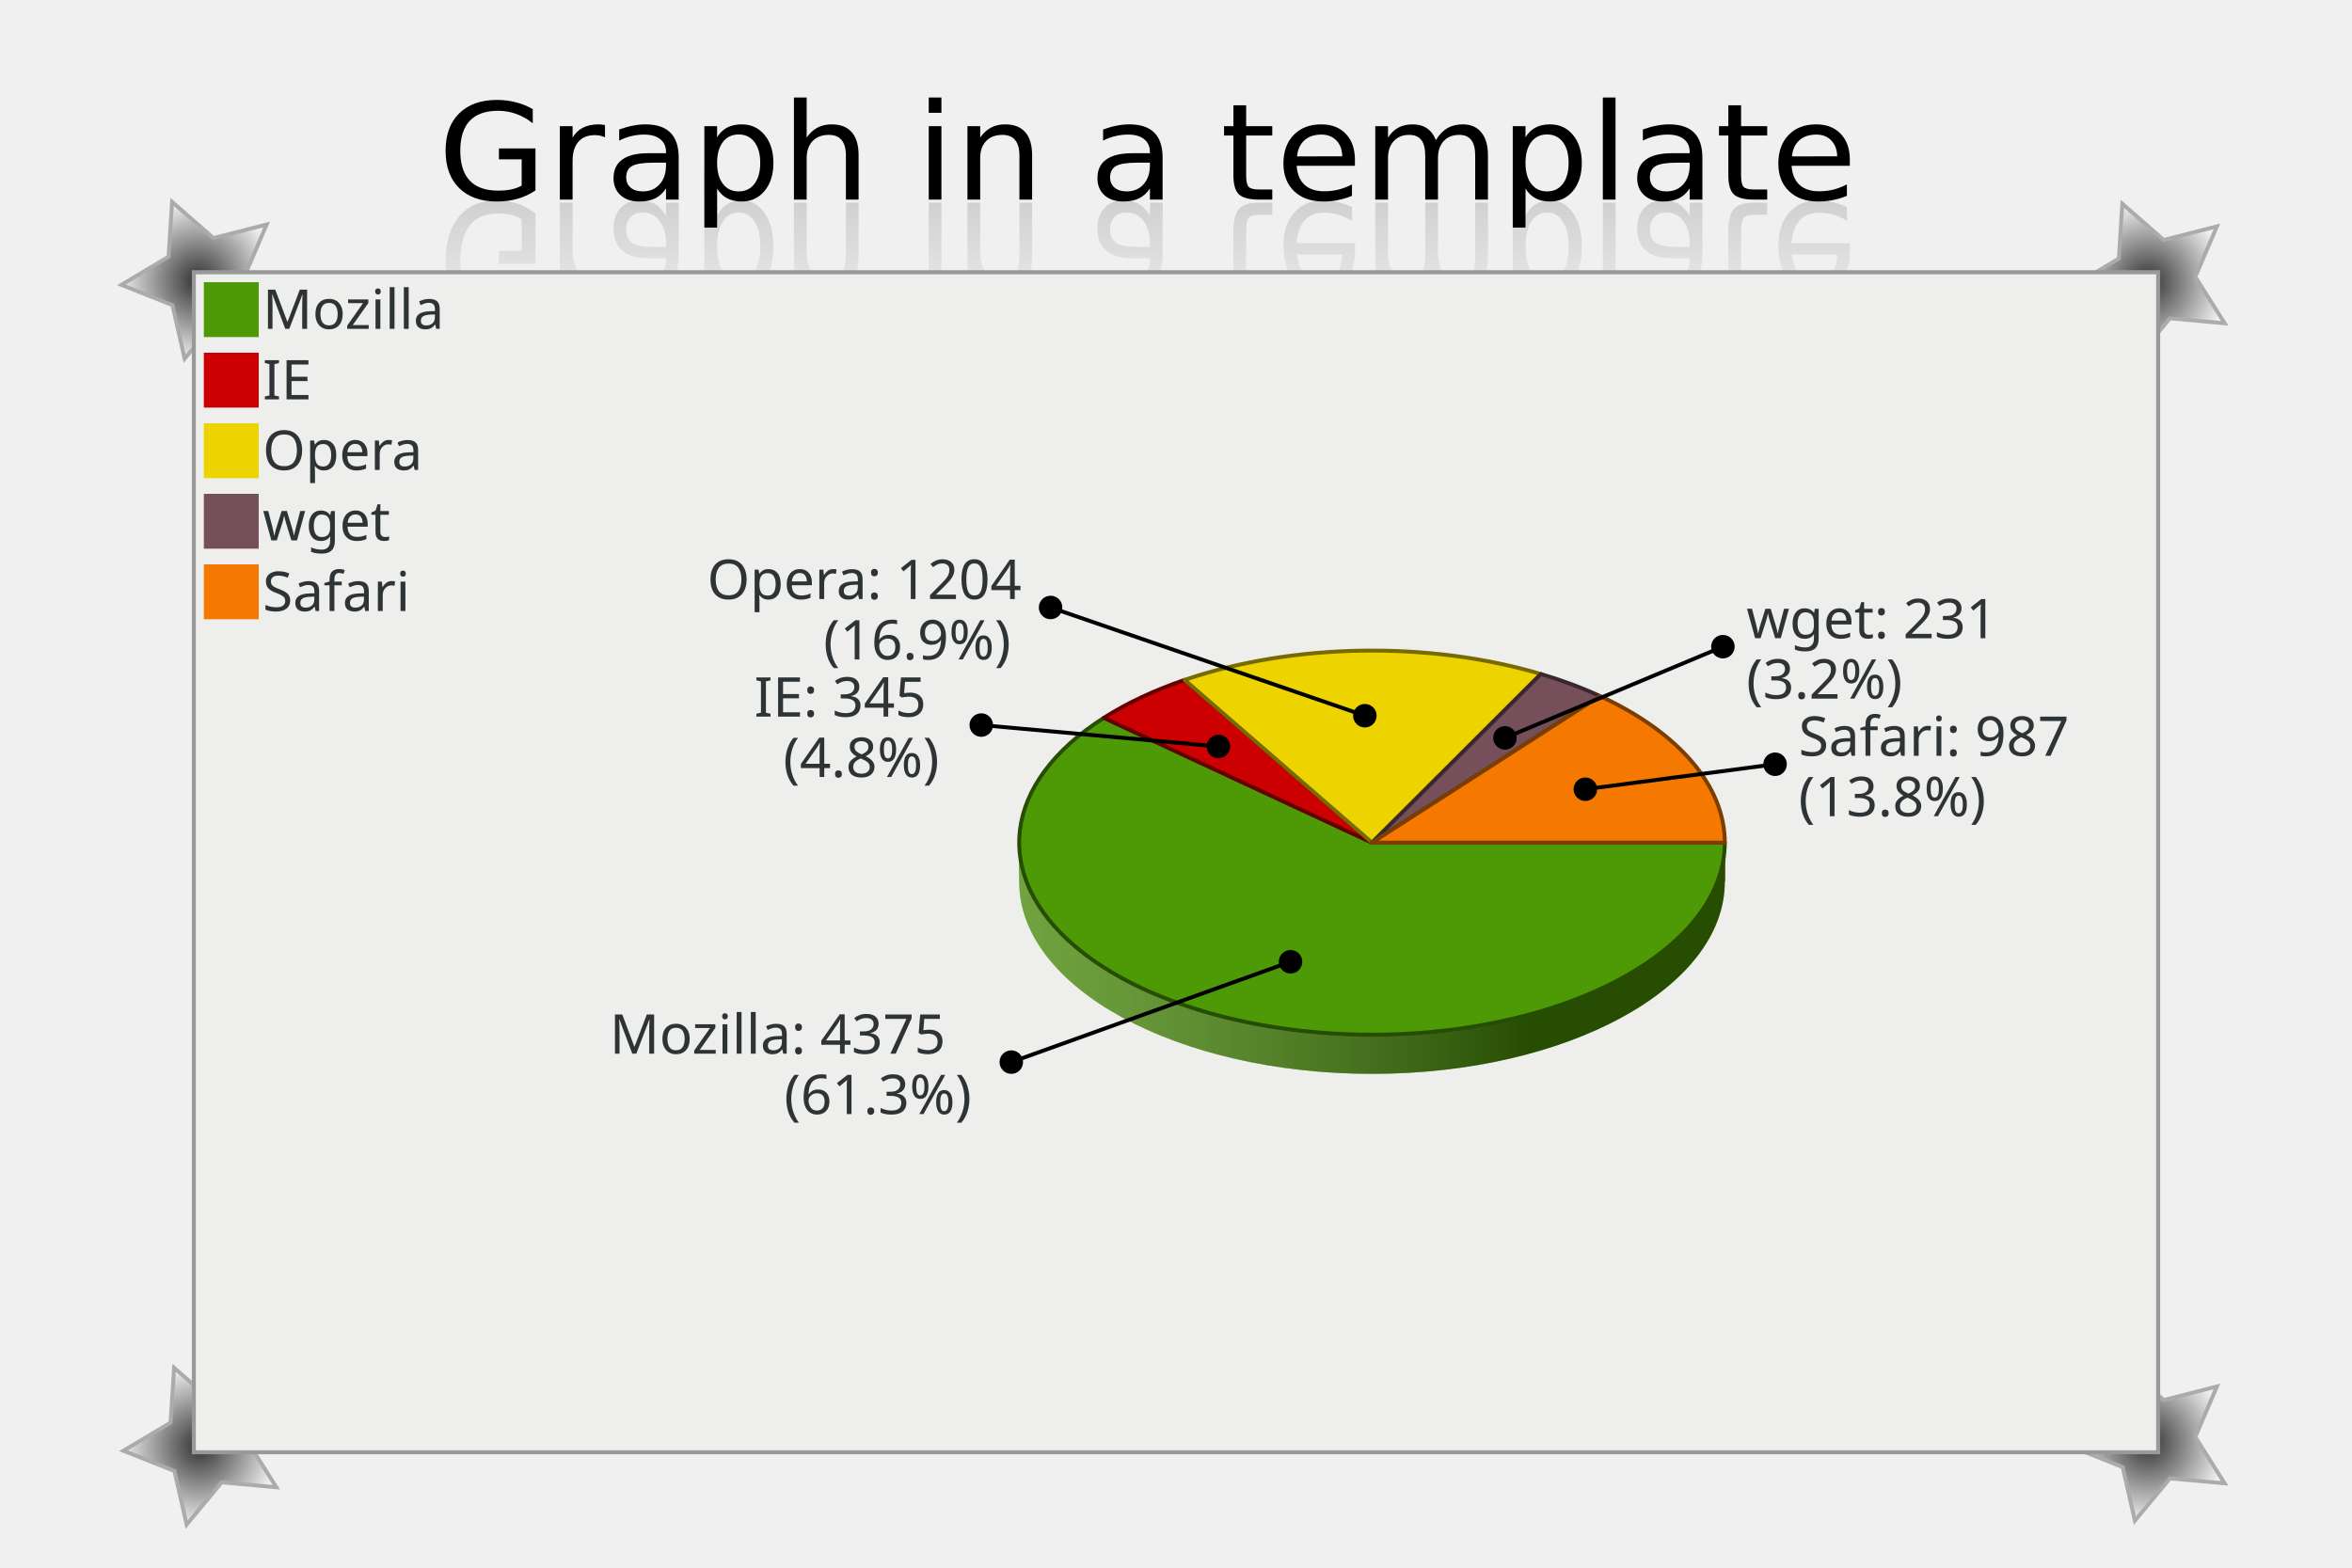
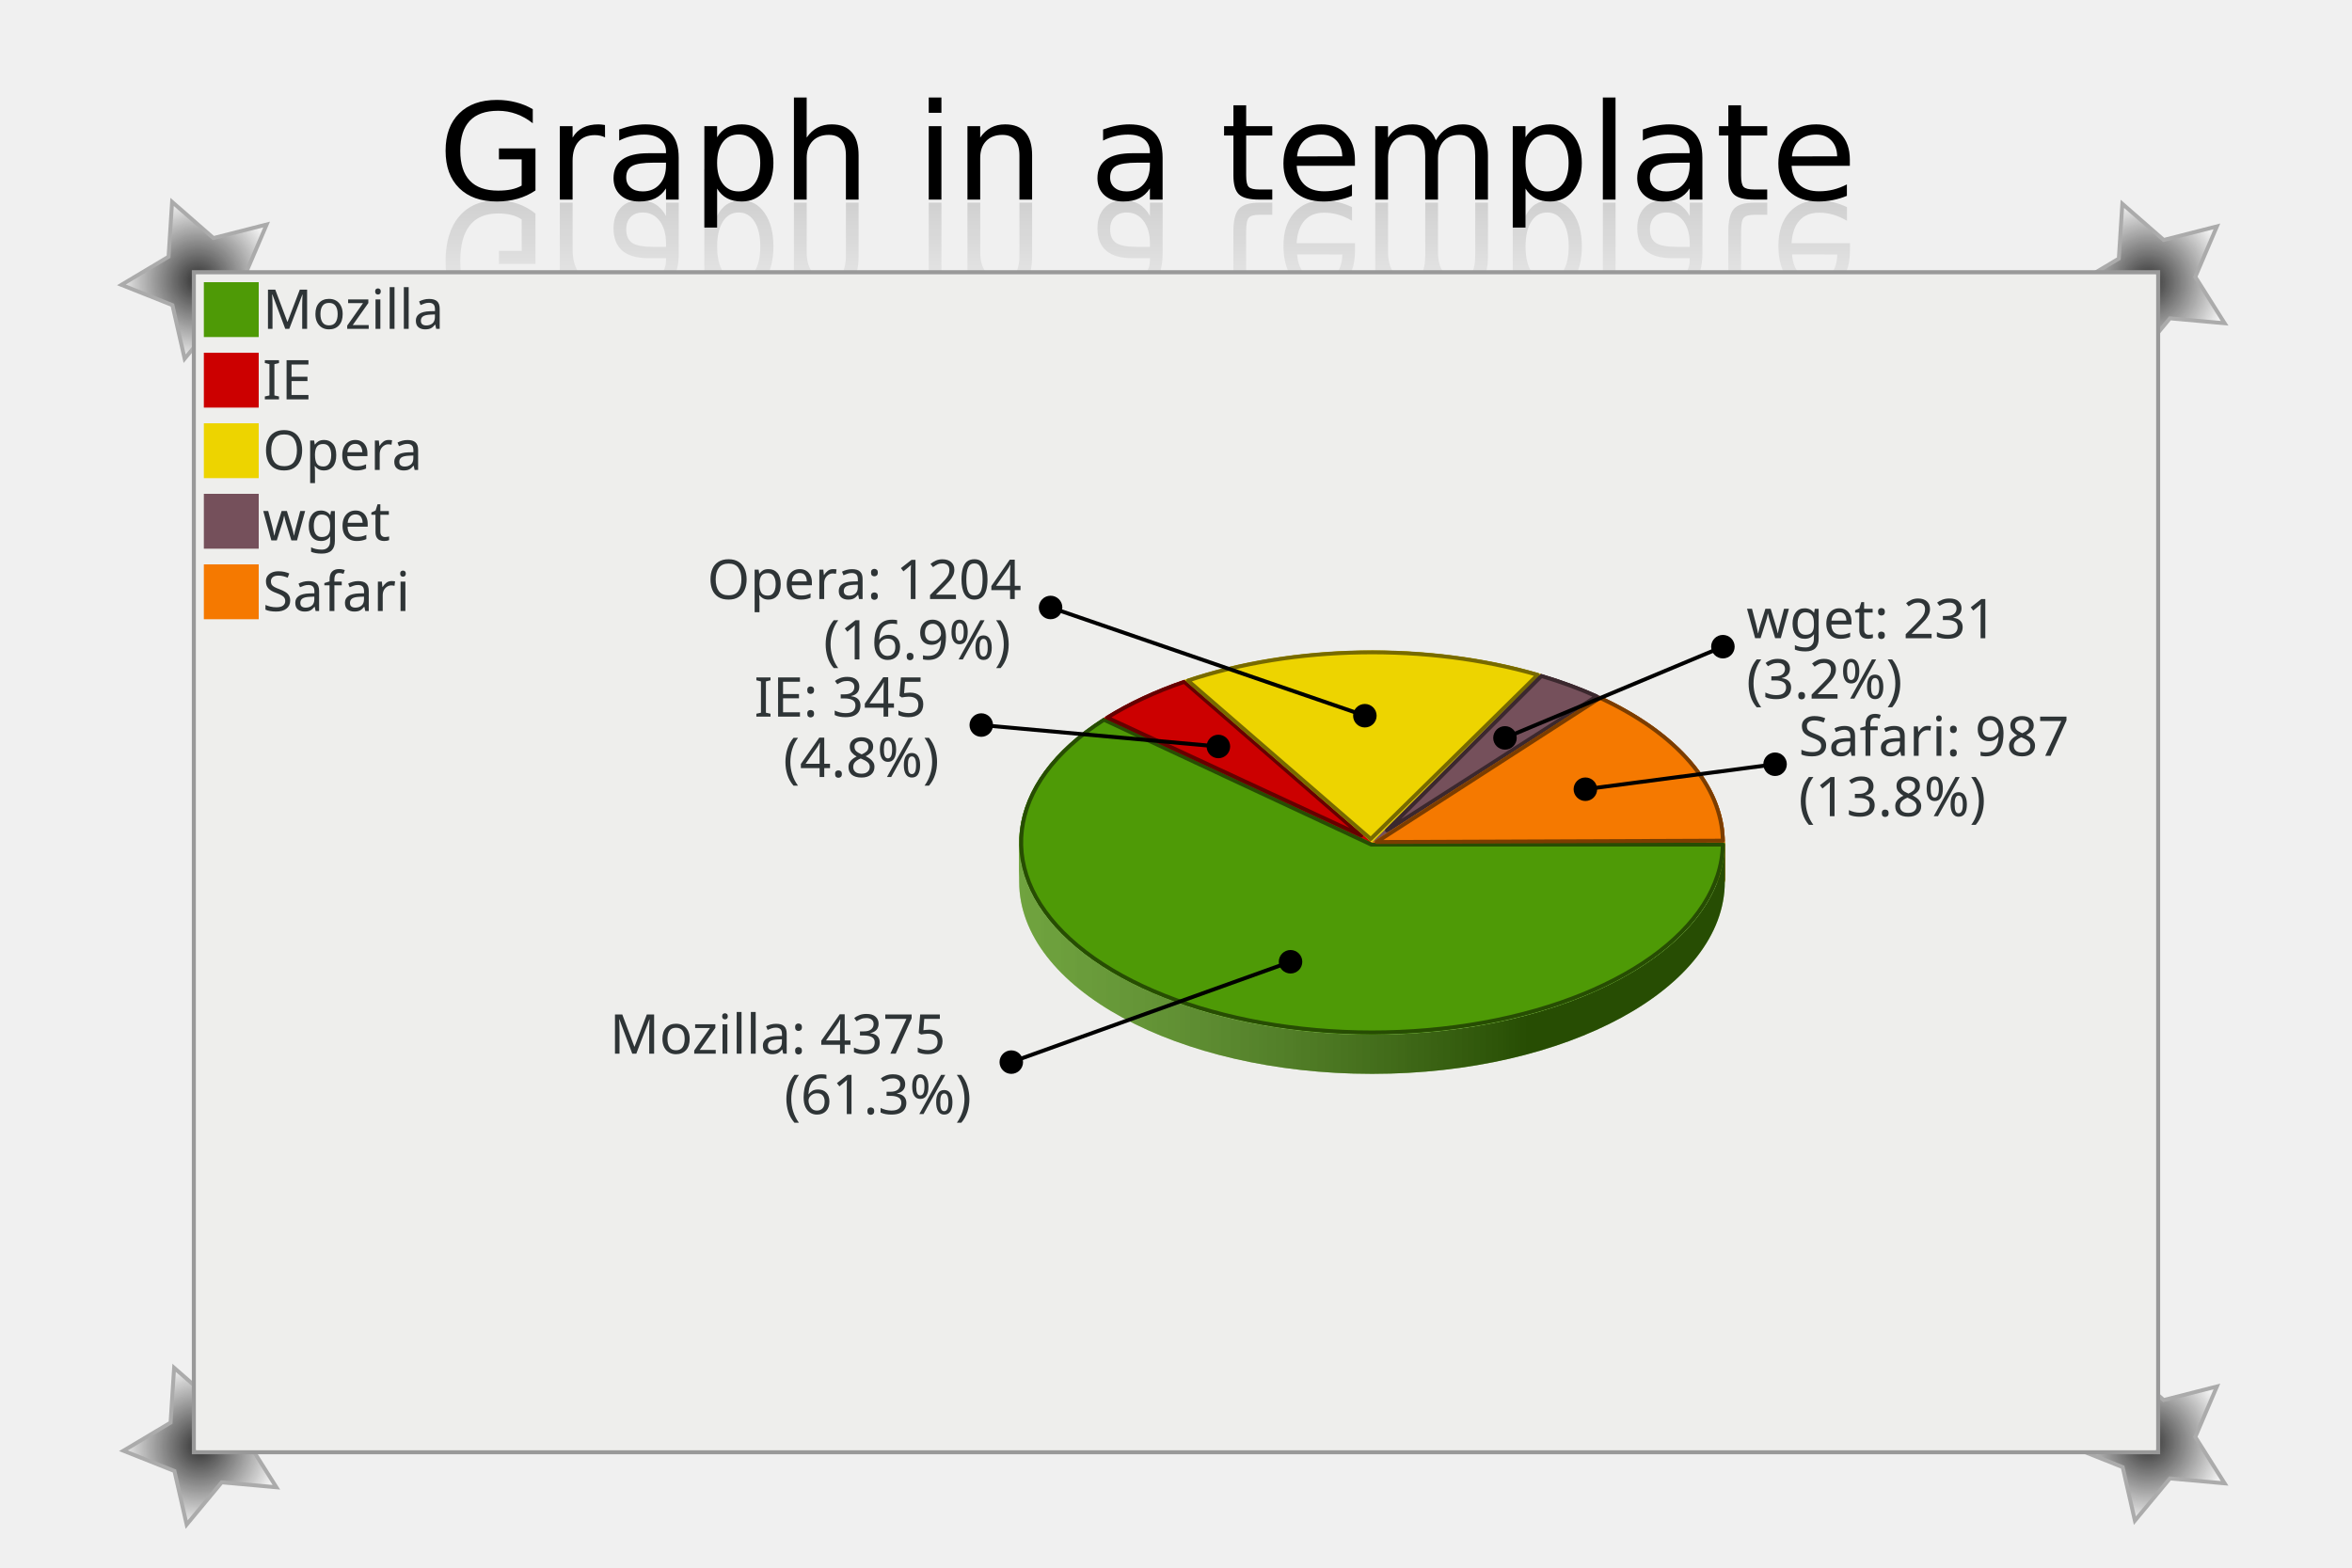
<svg xmlns="http://www.w3.org/2000/svg" xmlns:xlink="http://www.w3.org/1999/xlink" width="600" height="400" id="svg2" version="1.0">
  <defs id="defs4">
    <linearGradient id="linearGradient3675">
      <stop style="stop-color:black;stop-opacity:1;" offset="0" id="stop3677" />
      <stop style="stop-color:black;stop-opacity:0;" offset="1" id="stop3679" />
    </linearGradient>
    <linearGradient id="linearGradient2762">
      <stop style="stop-color:black;stop-opacity:1;" offset="0" id="stop2764" />
      <stop style="stop-color:black;stop-opacity:0;" offset="1" id="stop2766" />
    </linearGradient>
    <radialGradient xlink:href="#linearGradient2762" id="radialGradient2768" cx="34.486" cy="56.519" fx="34.486" fy="56.519" r="20.014" gradientTransform="matrix(1,0,0,1.024223,0,-1.369049)" gradientUnits="userSpaceOnUse" />
    <radialGradient xlink:href="#linearGradient2762" id="radialGradient2772" gradientUnits="userSpaceOnUse" gradientTransform="matrix(1,0,0,1.024223,0,-1.369049)" cx="34.486" cy="56.519" fx="34.486" fy="56.519" r="20.014" />
    <radialGradient xlink:href="#linearGradient2762" id="radialGradient2776" gradientUnits="userSpaceOnUse" gradientTransform="matrix(1,0,0,1.024223,0,-1.369049)" cx="34.486" cy="56.519" fx="34.486" fy="56.519" r="20.014" />
    <radialGradient xlink:href="#linearGradient2762" id="radialGradient2780" gradientUnits="userSpaceOnUse" gradientTransform="matrix(1,0,0,1.024223,0,-1.369049)" cx="34.486" cy="56.519" fx="34.486" fy="56.519" r="20.014" />
    <linearGradient xlink:href="#linearGradient3675" id="linearGradient3681" x1="288.773" y1="-51.406" x2="288.773" y2="-106.853" gradientUnits="userSpaceOnUse" gradientTransform="matrix(0.670753,0,0,0.670754,118.9625,-5.977359)" />
    <linearGradient id="Definition_LinearGradient_210_145_390_145_ffffffbf_0000007f">
      <stop offset="0" style="stop-color: #ffffff; stop-opacity: 0.25;" />
      <stop offset="1" style="stop-color: #000000; stop-opacity: 0.50;" />
    </linearGradient>
    <linearGradient id="LinearGradient_210_145_390_145_ffffffbf_0000007f" x1="210" y1="145" x2="390" y2="145" gradientUnits="userSpaceOnUse" xlink:href="#Definition_LinearGradient_210_145_390_145_ffffffbf_0000007f" />
  </defs>
  <g id="layer1">
    <path style="opacity:0.791;fill:url(#radialGradient2768);fill-opacity:1;stroke:#999;stroke-opacity:1" id="path1874" d="M 54,67 L 40.048,65.74 L 31.101,76.518 L 27.988,62.86 L 14.972,57.681 L 27,50.5 L 27.903,36.521 L 38.45,45.741 L 52.024,42.28 L 46.514,55.16 L 54,67 z " transform="translate(16,15)" />
    <path style="opacity:0.791;fill:url(#radialGradient2772);fill-opacity:1;stroke:#999;stroke-opacity:1" id="path2770" d="M 54,67 L 40.048,65.74 L 31.101,76.518 L 27.988,62.86 L 14.972,57.681 L 27,50.5 L 27.903,36.521 L 38.45,45.741 L 52.024,42.28 L 46.514,55.16 L 54,67 z " transform="translate(513.514,15.48056)" />
    <path style="opacity:0.791;fill:url(#radialGradient2776);fill-opacity:1;stroke:#999;stroke-opacity:1" id="path2774" d="M 54,67 L 40.048,65.74 L 31.101,76.518 L 27.988,62.86 L 14.972,57.681 L 27,50.5 L 27.903,36.521 L 38.45,45.741 L 52.024,42.28 L 46.514,55.16 L 54,67 z " transform="translate(513.514,311.4806)" />
    <path style="opacity:0.791;fill:url(#radialGradient2780);fill-opacity:1;stroke:#999;stroke-opacity:1" id="path2778" d="M 54,67 L 40.048,65.74 L 31.101,76.518 L 27.988,62.86 L 14.972,57.681 L 27,50.5 L 27.903,36.521 L 38.45,45.741 L 52.024,42.28 L 46.514,55.16 L 54,67 z " transform="translate(16.514,312.4806)" />
    <text xml:space="preserve" style="font-size:35.13px;font-style:normal;font-weight:normal;fill:black;fill-opacity:1;stroke:none;stroke-width:1px;stroke-linecap:butt;stroke-linejoin:miter;stroke-opacity:1;font-family:Bitstream Vera Sans" x="108.945" y="52.192" id="text2782" transform="scale(1.024845,0.975757)">
      <tspan id="tspan2784" x="108.945" y="52.192">Graph in a template</tspan>
    </text>
    <text transform="scale(0.936858,-1.067397)" id="text2786" y="-48.452" x="119.177" style="font-size:38.43px;font-style:normal;font-weight:normal;opacity:0.169;fill:url(#linearGradient3681);fill-opacity:1;stroke:none;stroke-width:1px;stroke-linecap:butt;stroke-linejoin:miter;stroke-opacity:1;font-family:Bitstream Vera Sans" xml:space="preserve">
      <tspan y="-48.452" x="119.177" id="tspan2788" style="fill:url(#linearGradient3681);fill-opacity:1">Graph in a template</tspan>
    </text>
    <rect style="fill:white;fill-opacity:1;stroke:#999;stroke-width:1.12;stroke-opacity:1" id="rect1872" width="501" height="301" x="49.5" y="69.5" />
    <g id="graph_root_node">
      <path d=" M 50,370 L 50,70 L 550,70 L 550,370 L 50,370 z " style="fill: #eeeeec; fill-opacity: 1.00; stroke: none;" id="ezcGraphPolygon_1" />
      <path d=" M 50,370 L 50,70 L 150,70 L 150,370 L 50,370 z " style="fill: #000000; fill-opacity: 0.00; stroke: none;" id="ezcGraphPolygon_2" />
      <path d=" M 52,86 L 52,72 L 66,72 L 66,86 L 52,86 z " style="fill: #4e9a06; fill-opacity: 1.00; stroke: none;" id="ezcGraphPolygon_3" />
      <path d=" M 52,104 L 52,90 L 66,90 L 66,104 L 52,104 z " style="fill: #cc0000; fill-opacity: 1.00; stroke: none;" id="ezcGraphPolygon_5" />
      <path d=" M 52,122 L 52,108 L 66,108 L 66,122 L 52,122 z " style="fill: #edd400; fill-opacity: 1.00; stroke: none;" id="ezcGraphPolygon_7" />
      <path d=" M 52,140 L 52,126 L 66,126 L 66,140 L 52,140 z " style="fill: #75505b; fill-opacity: 1.00; stroke: none;" id="ezcGraphPolygon_9" />
      <path d=" M 52,158 L 52,144 L 66,144 L 66,158 L 52,158 z " style="fill: #f57900; fill-opacity: 1.00; stroke: none;" id="ezcGraphPolygon_11" />
      <path d="M 393.09,181.98 A 90.00,49.00 0 0,0 302.20,183.48 L 302.20,173.48 A 90.00,49 0 0,1 393.09,171.98 z" style="fill: #edd400; fill-opacity: 1.00; stroke: none;" id="ezcGraphCircularArc_13" />
      <path d="M 393.09,181.98 A 90.00,49.00 0 0,0 302.20,183.48 L 302.20,173.48 A 90.00,49 0 0,1 393.09,171.98 z" style="fill: url(#LinearGradient_210_145_390_145_ffffffbf_0000007f); stroke: none;" />
      <path d="M 408.15,187.60 A 90.00,49.00 0 0,0 393.09,181.98 L 393.09,171.98 A 90.00,49 0 0,1 408.15,177.60 z" style="fill: #75505b; fill-opacity: 1.00; stroke: none;" id="ezcGraphCircularArc_14" />
      <path d="M 408.15,187.60 A 90.00,49.00 0 0,0 393.09,181.98 L 393.09,171.98 A 90.00,49 0 0,1 408.15,177.60 z" style="fill: url(#LinearGradient_210_145_390_145_ffffffbf_0000007f); stroke: none;" />
      <path d="M 302.20,183.48 A 90.00,49.00 0 0,0 281.59,193.16 L 281.59,183.16 A 90.00,49 0 0,1 302.20,173.48 z" style="fill: #cc0000; fill-opacity: 1.00; stroke: none;" id="ezcGraphCircularArc_15" />
      <path d="M 302.20,183.48 A 90.00,49.00 0 0,0 281.59,193.16 L 281.59,183.16 A 90.00,49 0 0,1 302.20,173.48 z" style="fill: url(#LinearGradient_210_145_390_145_ffffffbf_0000007f); stroke: none;" />
      <path d=" M 393.09,171.981 L 350,215 L 350,225 L 393.09,181.981 L 393.09,171.981 z " style="fill: #edd400; fill-opacity: 1.00; stroke: none;" id="ezcGraphPolygon_16" />
      <path d=" M 350.5,215.207 L 350.5,223.794 L 392.59,181.774 L 392.59,173.187 L 350.5,215.207 z " style="fill: none; stroke: #776a00; stroke-width: 1; stroke-opacity: 1.00; stroke-linecap: round; stroke-linejoin: round;" id="ezcGraphPolygon_17" />
      <path d=" M 393.09,171.981 L 350,215 L 350,225 L 393.09,181.981 L 393.09,171.981 z " style="fill: #75505b; fill-opacity: 1.00; stroke: none;" id="ezcGraphPolygon_18" />
      <path d=" M 350.5,215.207 L 350.5,223.794 L 392.59,181.774 L 392.59,173.187 L 350.5,215.207 z " style="fill: none; stroke: #3b282e; stroke-width: 1; stroke-opacity: 1.00; stroke-linecap: round; stroke-linejoin: round;" id="ezcGraphPolygon_19" />
      <path d=" M 302.196,173.483 L 350,215 L 350,225 L 302.196,183.483 L 302.196,173.483 z " style="fill: #cc0000; fill-opacity: 1.00; stroke: none;" id="ezcGraphPolygon_20" />
      <path d=" M 349.5,215.228 L 349.5,223.904 L 302.696,183.256 L 302.696,174.58 L 349.5,215.228 z " style="fill: none; stroke: #660000; stroke-width: 1; stroke-opacity: 1.00; stroke-linecap: round; stroke-linejoin: round;" id="ezcGraphPolygon_21" />
      <path d=" M 302.196,173.483 L 350,215 L 350,225 L 302.196,183.483 L 302.196,173.483 z " style="fill: #edd400; fill-opacity: 1.00; stroke: none;" id="ezcGraphPolygon_22" />
      <path d=" M 349.5,215.228 L 349.5,223.904 L 302.696,183.256 L 302.696,174.58 L 349.5,215.228 z " style="fill: none; stroke: #776a00; stroke-width: 1; stroke-opacity: 1.00; stroke-linecap: round; stroke-linejoin: round;" id="ezcGraphPolygon_23" />
      <path d="M 440.00,225.00 A 90.00,49.00 0 0,0 408.15,187.60 L 408.15,177.60 A 90.00,49 0 0,1 440.00,215.00 z" style="fill: #f57900; fill-opacity: 1.00; stroke: none;" id="ezcGraphCircularArc_24" />
      <path d="M 440.00,225.00 A 90.00,49.00 0 0,0 408.15,187.60 L 408.15,177.60 A 90.00,49 0 0,1 440.00,215.00 z" style="fill: url(#LinearGradient_210_145_390_145_ffffffbf_0000007f); stroke: none;" />
      <path d=" M 408.15,177.601 L 350,215 L 350,225 L 408.15,187.601 L 408.15,177.601 z " style="fill: #75505b; fill-opacity: 1.00; stroke: none;" id="ezcGraphPolygon_25" />
      <path d=" M 350.5,215.273 L 350.5,224.084 L 407.65,187.328 L 407.65,178.517 L 350.5,215.273 z " style="fill: none; stroke: #3b282e; stroke-width: 1; stroke-opacity: 1.00; stroke-linecap: round; stroke-linejoin: round;" id="ezcGraphPolygon_26" />
      <path d=" M 408.15,177.601 L 350,215 L 350,225 L 408.15,187.601 L 408.15,177.601 z " style="fill: #f57900; fill-opacity: 1.00; stroke: none;" id="ezcGraphPolygon_27" />
      <path d=" M 350.5,215.273 L 350.5,224.084 L 407.65,187.328 L 407.65,178.517 L 350.5,215.273 z " style="fill: none; stroke: #7b3d00; stroke-width: 1; stroke-opacity: 1.00; stroke-linecap: round; stroke-linejoin: round;" id="ezcGraphPolygon_28" />
      <path d=" M 281.591,183.16 L 350,215 L 350,225 L 281.591,193.16 L 281.591,183.16 z " style="fill: #4e9a06; fill-opacity: 1.00; stroke: none;" id="ezcGraphPolygon_29" />
      <path d=" M 349.5,215.319 L 349.5,224.216 L 282.091,192.841 L 282.091,183.944 L 349.5,215.319 z " style="fill: none; stroke: #274d03; stroke-width: 1; stroke-opacity: 1.00; stroke-linecap: round; stroke-linejoin: round;" id="ezcGraphPolygon_30" />
      <path d=" M 281.591,183.16 L 350,215 L 350,225 L 281.591,193.16 L 281.591,183.16 z " style="fill: #cc0000; fill-opacity: 1.00; stroke: none;" id="ezcGraphPolygon_31" />
      <path d=" M 349.5,215.319 L 349.5,224.216 L 282.091,192.841 L 282.091,183.944 L 349.5,215.319 z " style="fill: none; stroke: #660000; stroke-width: 1; stroke-opacity: 1.00; stroke-linecap: round; stroke-linejoin: round;" id="ezcGraphPolygon_32" />
      <path d=" M 440,215 L 350,215 L 350,225 L 440,225 L 440,215 z " style="fill: #4e9a06; fill-opacity: 1.00; stroke: none;" id="ezcGraphPolygon_33" />
      <path d=" M 350.5,215.5 L 350.5,224.5 L 439.5,224.5 L 439.5,215.5 L 350.5,215.5 z " style="fill: none; stroke: #274d03; stroke-width: 1; stroke-opacity: 1.00; stroke-linecap: round; stroke-linejoin: round;" id="ezcGraphPolygon_34" />
      <path d=" M 440,215 L 350,215 L 350,225 L 440,225 L 440,215 z " style="fill: #f57900; fill-opacity: 1.00; stroke: none;" id="ezcGraphPolygon_35" />
      <path d=" M 350.5,215.5 L 350.5,224.5 L 439.5,224.5 L 439.5,215.5 L 350.5,215.5 z " style="fill: none; stroke: #7b3d00; stroke-width: 1; stroke-opacity: 1.00; stroke-linecap: round; stroke-linejoin: round;" id="ezcGraphPolygon_36" />
      <path d="M 260.00,225.00 A 90.00,49.00 0 0,0 440.00,225.00 L 440.00,215.00 A 90.00,49 0 0,1 260.00,215.00 z" style="fill: #4e9a06; fill-opacity: 1.00; stroke: none;" id="ezcGraphCircularArc_37" />
      <path d="M 260.00,225.00 A 90.00,49.00 0 0,0 440.00,225.00 L 440.00,215.00 A 90.00,49 0 0,1 260.00,215.00 z" style="fill: url(#LinearGradient_210_145_390_145_ffffffbf_0000007f); stroke: none;" />
      <path d="M 281.59,193.16 A 90.00,49.00 0 0,0 260.00,225.00 L 260.00,215.00 A 90.00,49 0 0,1 281.59,183.16 z" style="fill: #4e9a06; fill-opacity: 1.00; stroke: none;" id="ezcGraphCircularArc_38" />
      <path d="M 281.59,193.16 A 90.00,49.00 0 0,0 260.00,225.00 L 260.00,215.00 A 90.00,49 0 0,1 281.59,183.16 z" style="fill: url(#LinearGradient_210_145_390_145_ffffffbf_0000007f); stroke: none;" />
      <path d="M 350.00,215.00 L 440.00,215.00 A 90.00,49.00 0 1,1 281.59,183.16 z" style="fill: #4e9a06; fill-opacity: 1.00; stroke: none;" id="ezcGraphCircleSector_39" />
-       <path d="M 350.00,215.00 L 440.00,215.00 A 90.00,49.00 0 1,1 281.59,183.16 z" style="fill: none; stroke: #274d03; stroke-width: 1; stroke-opacity: 1.00; stroke-linecap: round; stroke-linejoin: round;" id="ezcGraphCircleSector_40" />
+       <path d="M 349.82,215.50 L 439.50,215.50 A 89.50,48.50 0 1,1 281.62,183.64 z" style="fill: none; stroke: #274d03; stroke-width: 1; stroke-opacity: 1.00; stroke-linecap: round; stroke-linejoin: round;" id="ezcGraphCircleSector_40" />
      <path d="M 350.00,215.00 L 281.59,183.16 A 90.00,49.00 0 0,1 302.20,173.48 z" style="fill: #cc0000; fill-opacity: 1.00; stroke: none;" id="ezcGraphCircleSector_41" />
-       <path d="M 350.00,215.00 L 281.59,183.16 A 90.00,49.00 0 0,1 302.20,173.48 z" style="fill: none; stroke: #660000; stroke-width: 1; stroke-opacity: 1.00; stroke-linecap: round; stroke-linejoin: round;" id="ezcGraphCircleSector_42" />
+       <path d="M 347.25,213.17 L 282.47,183.10 A 89.50,48.50 0 0,1 302.10,173.97 z" style="fill: none; stroke: #660000; stroke-width: 1; stroke-opacity: 1.00; stroke-linecap: round; stroke-linejoin: round;" id="ezcGraphCircleSector_42" />
      <path d="M 350.00,215.00 L 302.20,173.48 A 90.00,49.00 0 0,1 393.09,171.98 z" style="fill: #edd400; fill-opacity: 1.00; stroke: none;" id="ezcGraphCircleSector_43" />
-       <path d="M 350.00,215.00 L 302.20,173.48 A 90.00,49.00 0 0,1 393.09,171.98 z" style="fill: none; stroke: #776a00; stroke-width: 1; stroke-opacity: 1.00; stroke-linecap: round; stroke-linejoin: round;" id="ezcGraphCircleSector_44" />
+       <path d="M 349.68,214.06 L 303.05,173.65 A 89.50,48.50 0 0,1 392.26,172.19 z" style="fill: none; stroke: #776a00; stroke-width: 1; stroke-opacity: 1.00; stroke-linecap: round; stroke-linejoin: round;" id="ezcGraphCircleSector_44" />
      <path d="M 350.00,215.00 L 393.09,171.98 A 90.00,49.00 0 0,1 408.15,177.60 z" style="fill: #75505b; fill-opacity: 1.00; stroke: none;" id="ezcGraphCircleSector_45" />
-       <path d="M 350.00,215.00 L 393.09,171.98 A 90.00,49.00 0 0,1 408.15,177.60 z" style="fill: none; stroke: #3b282e; stroke-width: 1; stroke-opacity: 1.00; stroke-linecap: round; stroke-linejoin: round;" id="ezcGraphCircleSector_46" />
+       <path d="M 353.82,211.89 L 393.22,172.48 A 89.50,48.50 0 0,1 407.28,177.66 z" style="fill: none; stroke: #3b282e; stroke-width: 1; stroke-opacity: 1.00; stroke-linecap: round; stroke-linejoin: round;" id="ezcGraphCircleSector_46" />
      <path d="M 350.00,215.00 L 408.15,177.60 A 90.00,49.00 0 0,1 440.00,215.00 z" style="fill: #f57900; fill-opacity: 1.00; stroke: none;" id="ezcGraphCircleSector_47" />
-       <path d="M 350.00,215.00 L 408.15,177.60 A 90.00,49.00 0 0,1 440.00,215.00 z" style="fill: none; stroke: #7b3d00; stroke-width: 1; stroke-opacity: 1.00; stroke-linecap: round; stroke-linejoin: round;" id="ezcGraphCircleSector_48" />
+       <path d="M 351.18,214.84 L 408.18,178.08 A 89.50,48.50 0 0,1 439.50,214.50 z" style="fill: none; stroke: #7b3d00; stroke-width: 1; stroke-opacity: 1.00; stroke-linecap: round; stroke-linejoin: round;" id="ezcGraphCircleSector_48" />
      <path d=" M 348.179,182.615 L 268.007,155" style="fill: none; stroke: #000000; stroke-width: 1; stroke-opacity: 1.00; stroke-linecap: round; stroke-linejoin: round;" id="ezcGraphLine_49" />
      <ellipse cx="348.179" cy="182.615" rx="3" ry="3" style="fill: #000000; fill-opacity: 1.00; stroke: none;" id="ezcGraphCircle_50" />
      <ellipse cx="268.007" cy="155" rx="3" ry="3" style="fill: #000000; fill-opacity: 1.00; stroke: none;" id="ezcGraphCircle_51" />
      <path d=" M 310.812,190.465 L 250.325,185" style="fill: none; stroke: #000000; stroke-width: 1; stroke-opacity: 1.00; stroke-linecap: round; stroke-linejoin: round;" id="ezcGraphLine_53" />
      <ellipse cx="310.812" cy="190.465" rx="3" ry="3" style="fill: #000000; fill-opacity: 1.00; stroke: none;" id="ezcGraphCircle_54" />
      <ellipse cx="250.325" cy="185" rx="3" ry="3" style="fill: #000000; fill-opacity: 1.00; stroke: none;" id="ezcGraphCircle_55" />
      <path d=" M 329.22,245.395 L 257.983,271" style="fill: none; stroke: #000000; stroke-width: 1; stroke-opacity: 1.00; stroke-linecap: round; stroke-linejoin: round;" id="ezcGraphLine_57" />
      <ellipse cx="329.22" cy="245.395" rx="3" ry="3" style="fill: #000000; fill-opacity: 1.00; stroke: none;" id="ezcGraphCircle_58" />
      <ellipse cx="257.983" cy="271" rx="3" ry="3" style="fill: #000000; fill-opacity: 1.00; stroke: none;" id="ezcGraphCircle_59" />
      <path d=" M 383.922,188.275 L 439.517,165" style="fill: none; stroke: #000000; stroke-width: 1; stroke-opacity: 1.00; stroke-linecap: round; stroke-linejoin: round;" id="ezcGraphLine_61" />
      <ellipse cx="383.922" cy="188.275" rx="3" ry="3" style="fill: #000000; fill-opacity: 1.00; stroke: none;" id="ezcGraphCircle_62" />
      <ellipse cx="439.517" cy="165" rx="3" ry="3" style="fill: #000000; fill-opacity: 1.00; stroke: none;" id="ezcGraphCircle_63" />
      <path d=" M 404.433,201.371 L 452.825,195" style="fill: none; stroke: #000000; stroke-width: 1; stroke-opacity: 1.00; stroke-linecap: round; stroke-linejoin: round;" id="ezcGraphLine_65" />
      <ellipse cx="404.433" cy="201.371" rx="3" ry="3" style="fill: #000000; fill-opacity: 1.00; stroke: none;" id="ezcGraphCircle_66" />
      <ellipse cx="452.825" cy="195" rx="3" ry="3" style="fill: #000000; fill-opacity: 1.00; stroke: none;" id="ezcGraphCircle_67" />
      <g id="ezcGraphTextBox_4">
        <path d=" M 66.5,87 L 66.5,71.5 L 119.94,71.5 L 119.94,87 L 66.5,87 z " style="fill: #ffffff; fill-opacity: 0.00; stroke: none;" id="ezcGraphPolygon_69" />
        <text id="ezcGraphTextBox_4_text" x="67" text-length="51.94px" y="83.9" style="font-size: 14px; font-family: sans-serif; fill: #2e3436; fill-opacity: 1.00; stroke: none;">Mozilla</text>
      </g>
      <g id="ezcGraphTextBox_6">
        <path d=" M 66.5,105 L 66.5,89.5 L 82.84,89.5 L 82.84,105 L 66.5,105 z " style="fill: #ffffff; fill-opacity: 0.00; stroke: none;" id="ezcGraphPolygon_70" />
        <text id="ezcGraphTextBox_6_text" x="67" text-length="14.84px" y="101.9" style="font-size: 14px; font-family: sans-serif; fill: #2e3436; fill-opacity: 1.00; stroke: none;">IE</text>
      </g>
      <g id="ezcGraphTextBox_8">
        <path d=" M 66.5,123 L 66.5,107.5 L 105.1,107.5 L 105.1,123 L 66.5,123 z " style="fill: #ffffff; fill-opacity: 0.00; stroke: none;" id="ezcGraphPolygon_71" />
        <text id="ezcGraphTextBox_8_text" x="67" text-length="37.1px" y="119.9" style="font-size: 14px; font-family: sans-serif; fill: #2e3436; fill-opacity: 1.00; stroke: none;">Opera</text>
      </g>
      <g id="ezcGraphTextBox_10">
        <path d=" M 66.5,141 L 66.5,125.5 L 97.68,125.5 L 97.68,141 L 66.5,141 z " style="fill: #ffffff; fill-opacity: 0.00; stroke: none;" id="ezcGraphPolygon_72" />
        <text id="ezcGraphTextBox_10_text" x="67" text-length="29.68px" y="137.9" style="font-size: 14px; font-family: sans-serif; fill: #2e3436; fill-opacity: 1.00; stroke: none;">wget</text>
      </g>
      <g id="ezcGraphTextBox_12">
        <path d=" M 66.5,159 L 66.5,143.5 L 112.52,143.5 L 112.52,159 L 66.5,159 z " style="fill: #ffffff; fill-opacity: 0.00; stroke: none;" id="ezcGraphPolygon_73" />
        <text id="ezcGraphTextBox_12_text" x="67" text-length="44.52px" y="155.9" style="font-size: 14px; font-family: sans-serif; fill: #2e3436; fill-opacity: 1.00; stroke: none;">Safari</text>
      </g>
      <g id="ezcGraphTextBox_52">
        <path d=" M 179.887,170.05 L 179.887,140.45 L 263.007,140.45 L 263.007,170.05 L 179.887,170.05 z " style="fill: #ffffff; fill-opacity: 0.00; stroke: none;" id="ezcGraphPolygon_74" />
        <text id="ezcGraphTextBox_52_text" x="180.387" text-length="81.62px" y="152.85" style="font-size: 14px; font-family: sans-serif; fill: #2e3436; fill-opacity: 1.00; stroke: none;">Opera: 1204</text>
        <text id="ezcGraphTextBox_52_text" x="210.067" text-length="51.94px" y="168.25" style="font-size: 14px; font-family: sans-serif; fill: #2e3436; fill-opacity: 1.00; stroke: none;">(16.9%)</text>
      </g>
      <g id="ezcGraphTextBox_56">
        <path d=" M 191.885,200.05 L 191.885,170.45 L 245.325,170.45 L 245.325,200.05 L 191.885,200.05 z " style="fill: #ffffff; fill-opacity: 0.00; stroke: none;" id="ezcGraphPolygon_75" />
        <text id="ezcGraphTextBox_56_text" x="192.385" text-length="51.94px" y="182.85" style="font-size: 14px; font-family: sans-serif; fill: #2e3436; fill-opacity: 1.00; stroke: none;">IE: 345</text>
        <text id="ezcGraphTextBox_56_text" x="199.805" text-length="44.52px" y="198.25" style="font-size: 14px; font-family: sans-serif; fill: #2e3436; fill-opacity: 1.00; stroke: none;">(4.8%)</text>
      </g>
      <g id="ezcGraphTextBox_60">
        <path d=" M 155.023,286.05 L 155.023,256.45 L 252.983,256.45 L 252.983,286.05 L 155.023,286.05 z " style="fill: #ffffff; fill-opacity: 0.00; stroke: none;" id="ezcGraphPolygon_76" />
        <text id="ezcGraphTextBox_60_text" x="155.523" text-length="96.46px" y="268.85" style="font-size: 14px; font-family: sans-serif; fill: #2e3436; fill-opacity: 1.00; stroke: none;">Mozilla: 4375</text>
        <text id="ezcGraphTextBox_60_text" x="200.043" text-length="51.94px" y="284.25" style="font-size: 14px; font-family: sans-serif; fill: #2e3436; fill-opacity: 1.00; stroke: none;">(61.3%)</text>
      </g>
      <g id="ezcGraphTextBox_64">
        <path d=" M 445.017,180.05 L 445.017,150.45 L 513.297,150.45 L 513.297,180.05 L 445.017,180.05 z " style="fill: #ffffff; fill-opacity: 0.00; stroke: none;" id="ezcGraphPolygon_77" />
        <text id="ezcGraphTextBox_64_text" x="445.517" text-length="66.78px" y="162.85" style="font-size: 14px; font-family: sans-serif; fill: #2e3436; fill-opacity: 1.00; stroke: none;">wget: 231</text>
        <text id="ezcGraphTextBox_64_text" x="445.517" text-length="44.52px" y="178.25" style="font-size: 14px; font-family: sans-serif; fill: #2e3436; fill-opacity: 1.00; stroke: none;">(3.2%)</text>
      </g>
      <g id="ezcGraphTextBox_68">
        <path d=" M 458.325,210.05 L 458.325,180.45 L 541.445,180.45 L 541.445,210.05 L 458.325,210.05 z " style="fill: #ffffff; fill-opacity: 0.00; stroke: none;" id="ezcGraphPolygon_78" />
        <text id="ezcGraphTextBox_68_text" x="458.825" text-length="81.62px" y="192.85" style="font-size: 14px; font-family: sans-serif; fill: #2e3436; fill-opacity: 1.00; stroke: none;">Safari: 987</text>
        <text id="ezcGraphTextBox_68_text" x="458.825" text-length="51.94px" y="208.25" style="font-size: 14px; font-family: sans-serif; fill: #2e3436; fill-opacity: 1.00; stroke: none;">(13.8%)</text>
      </g>
    </g>
  </g>
</svg>
